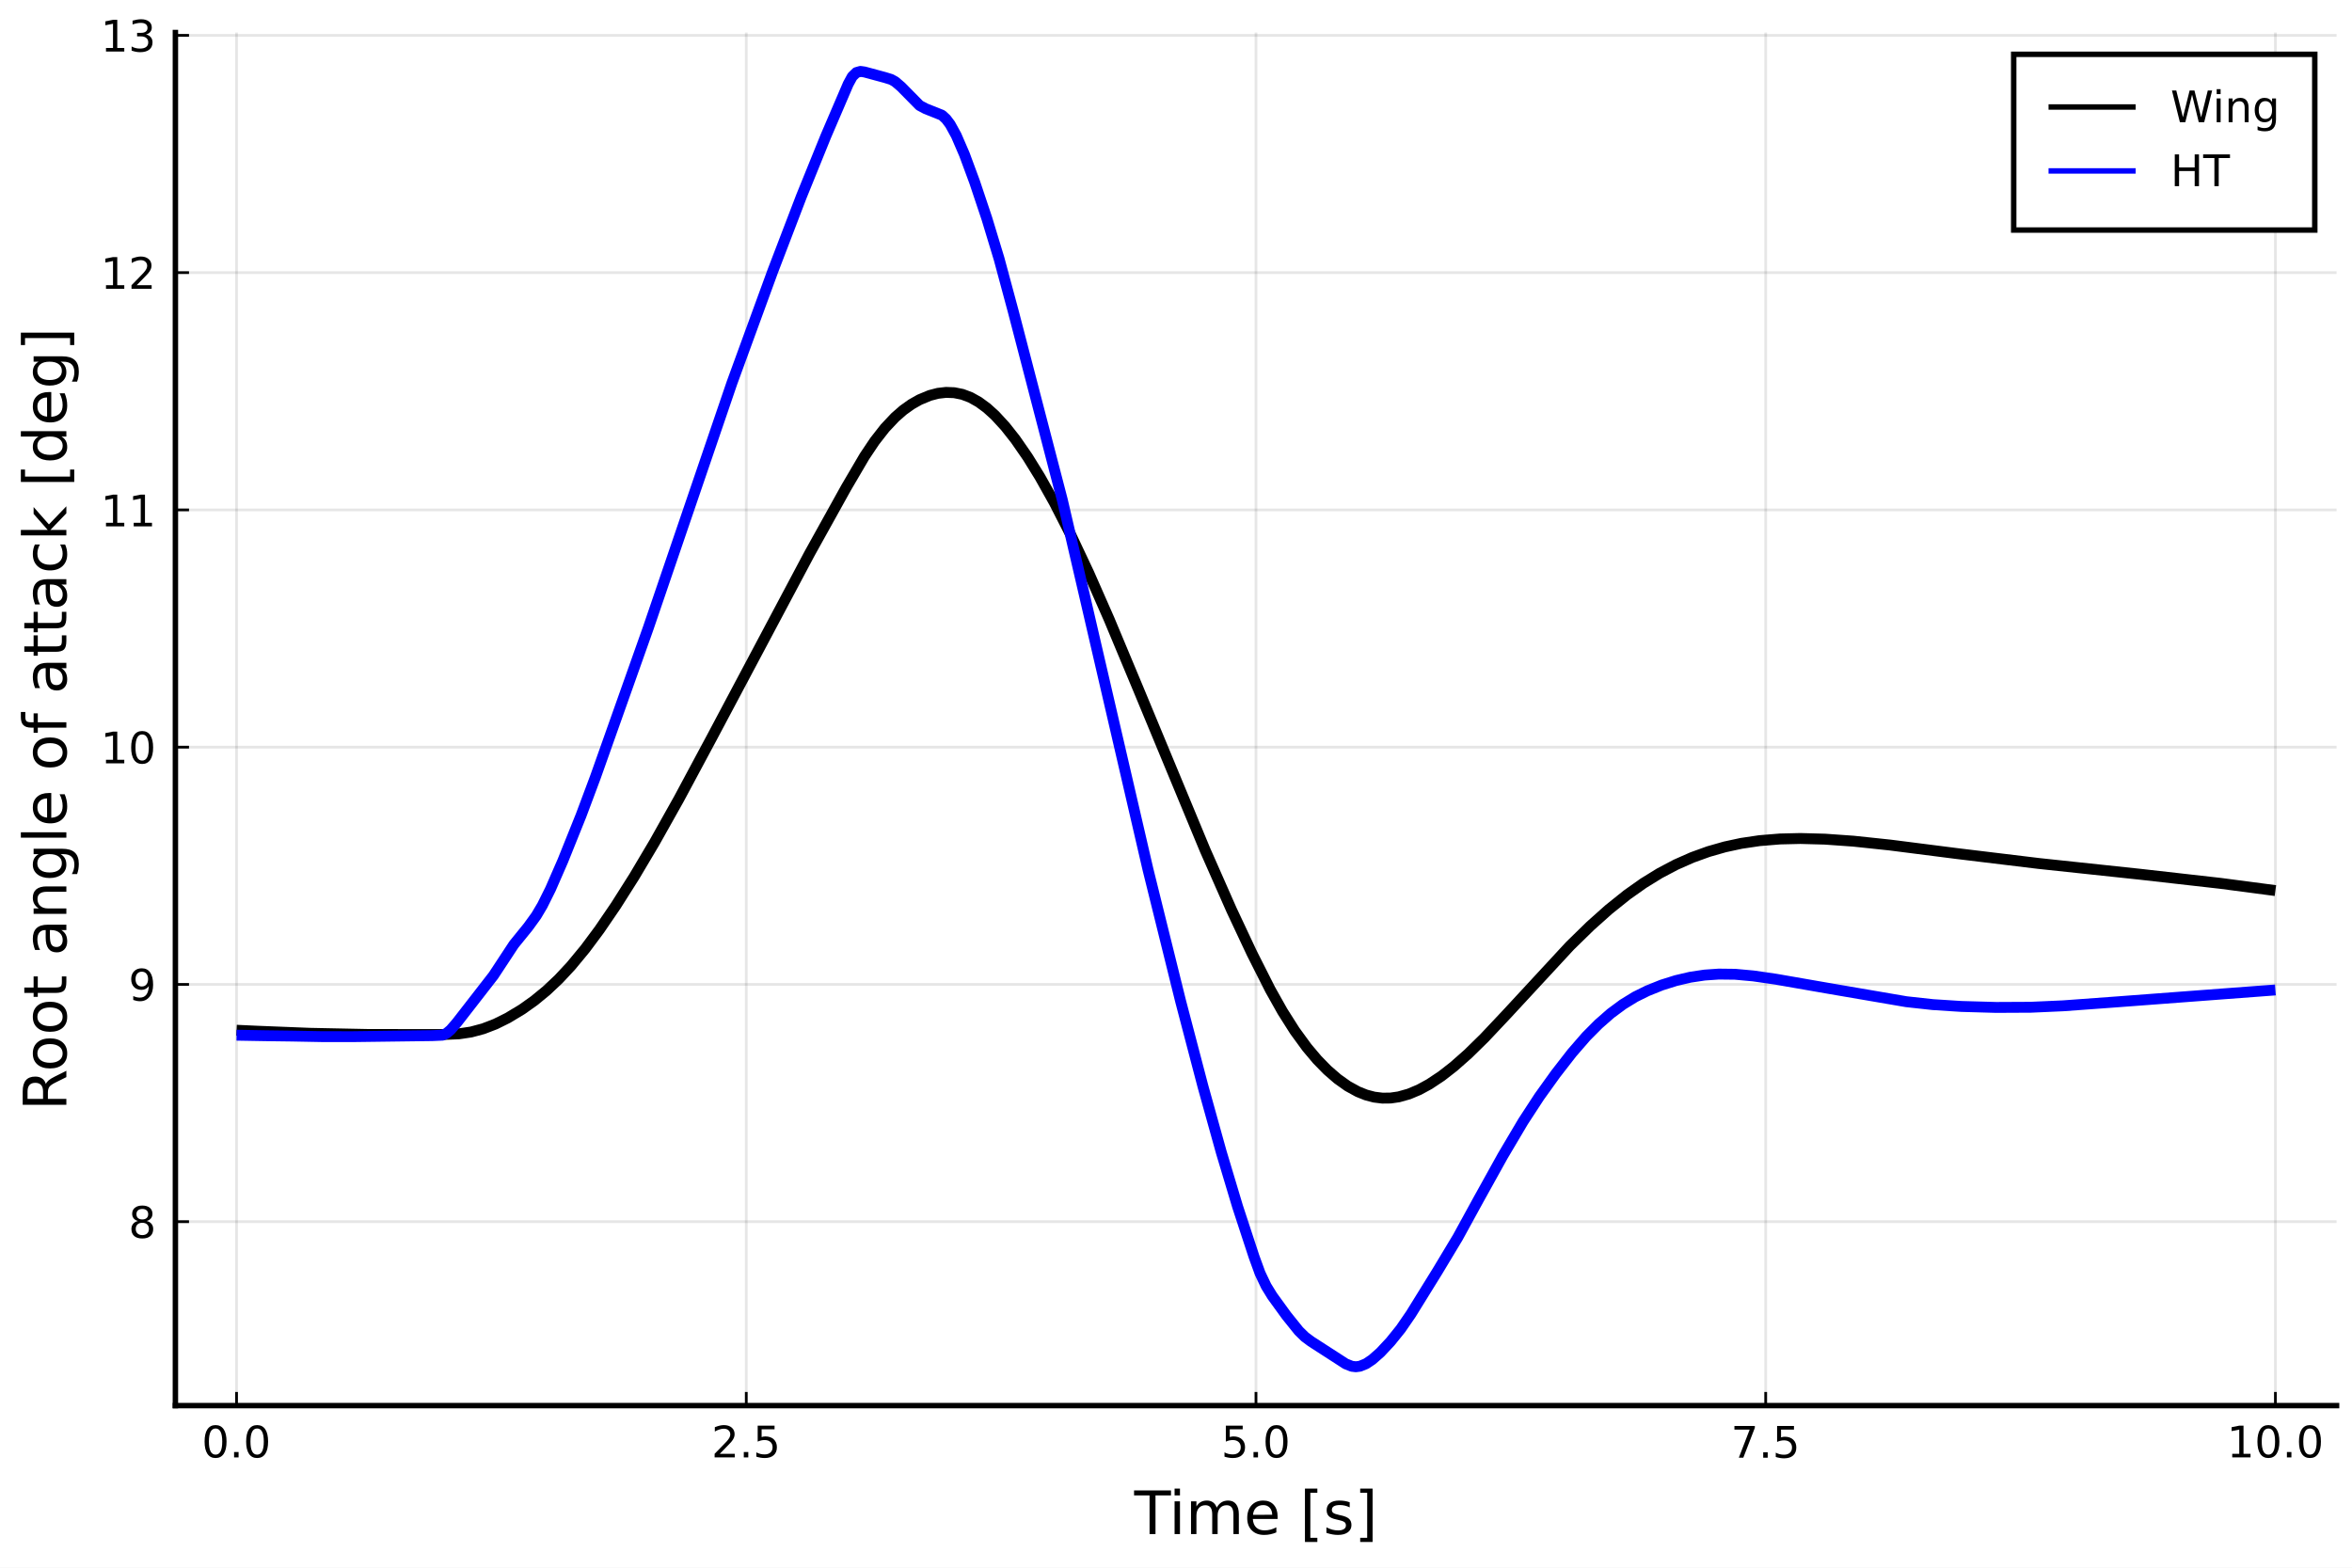
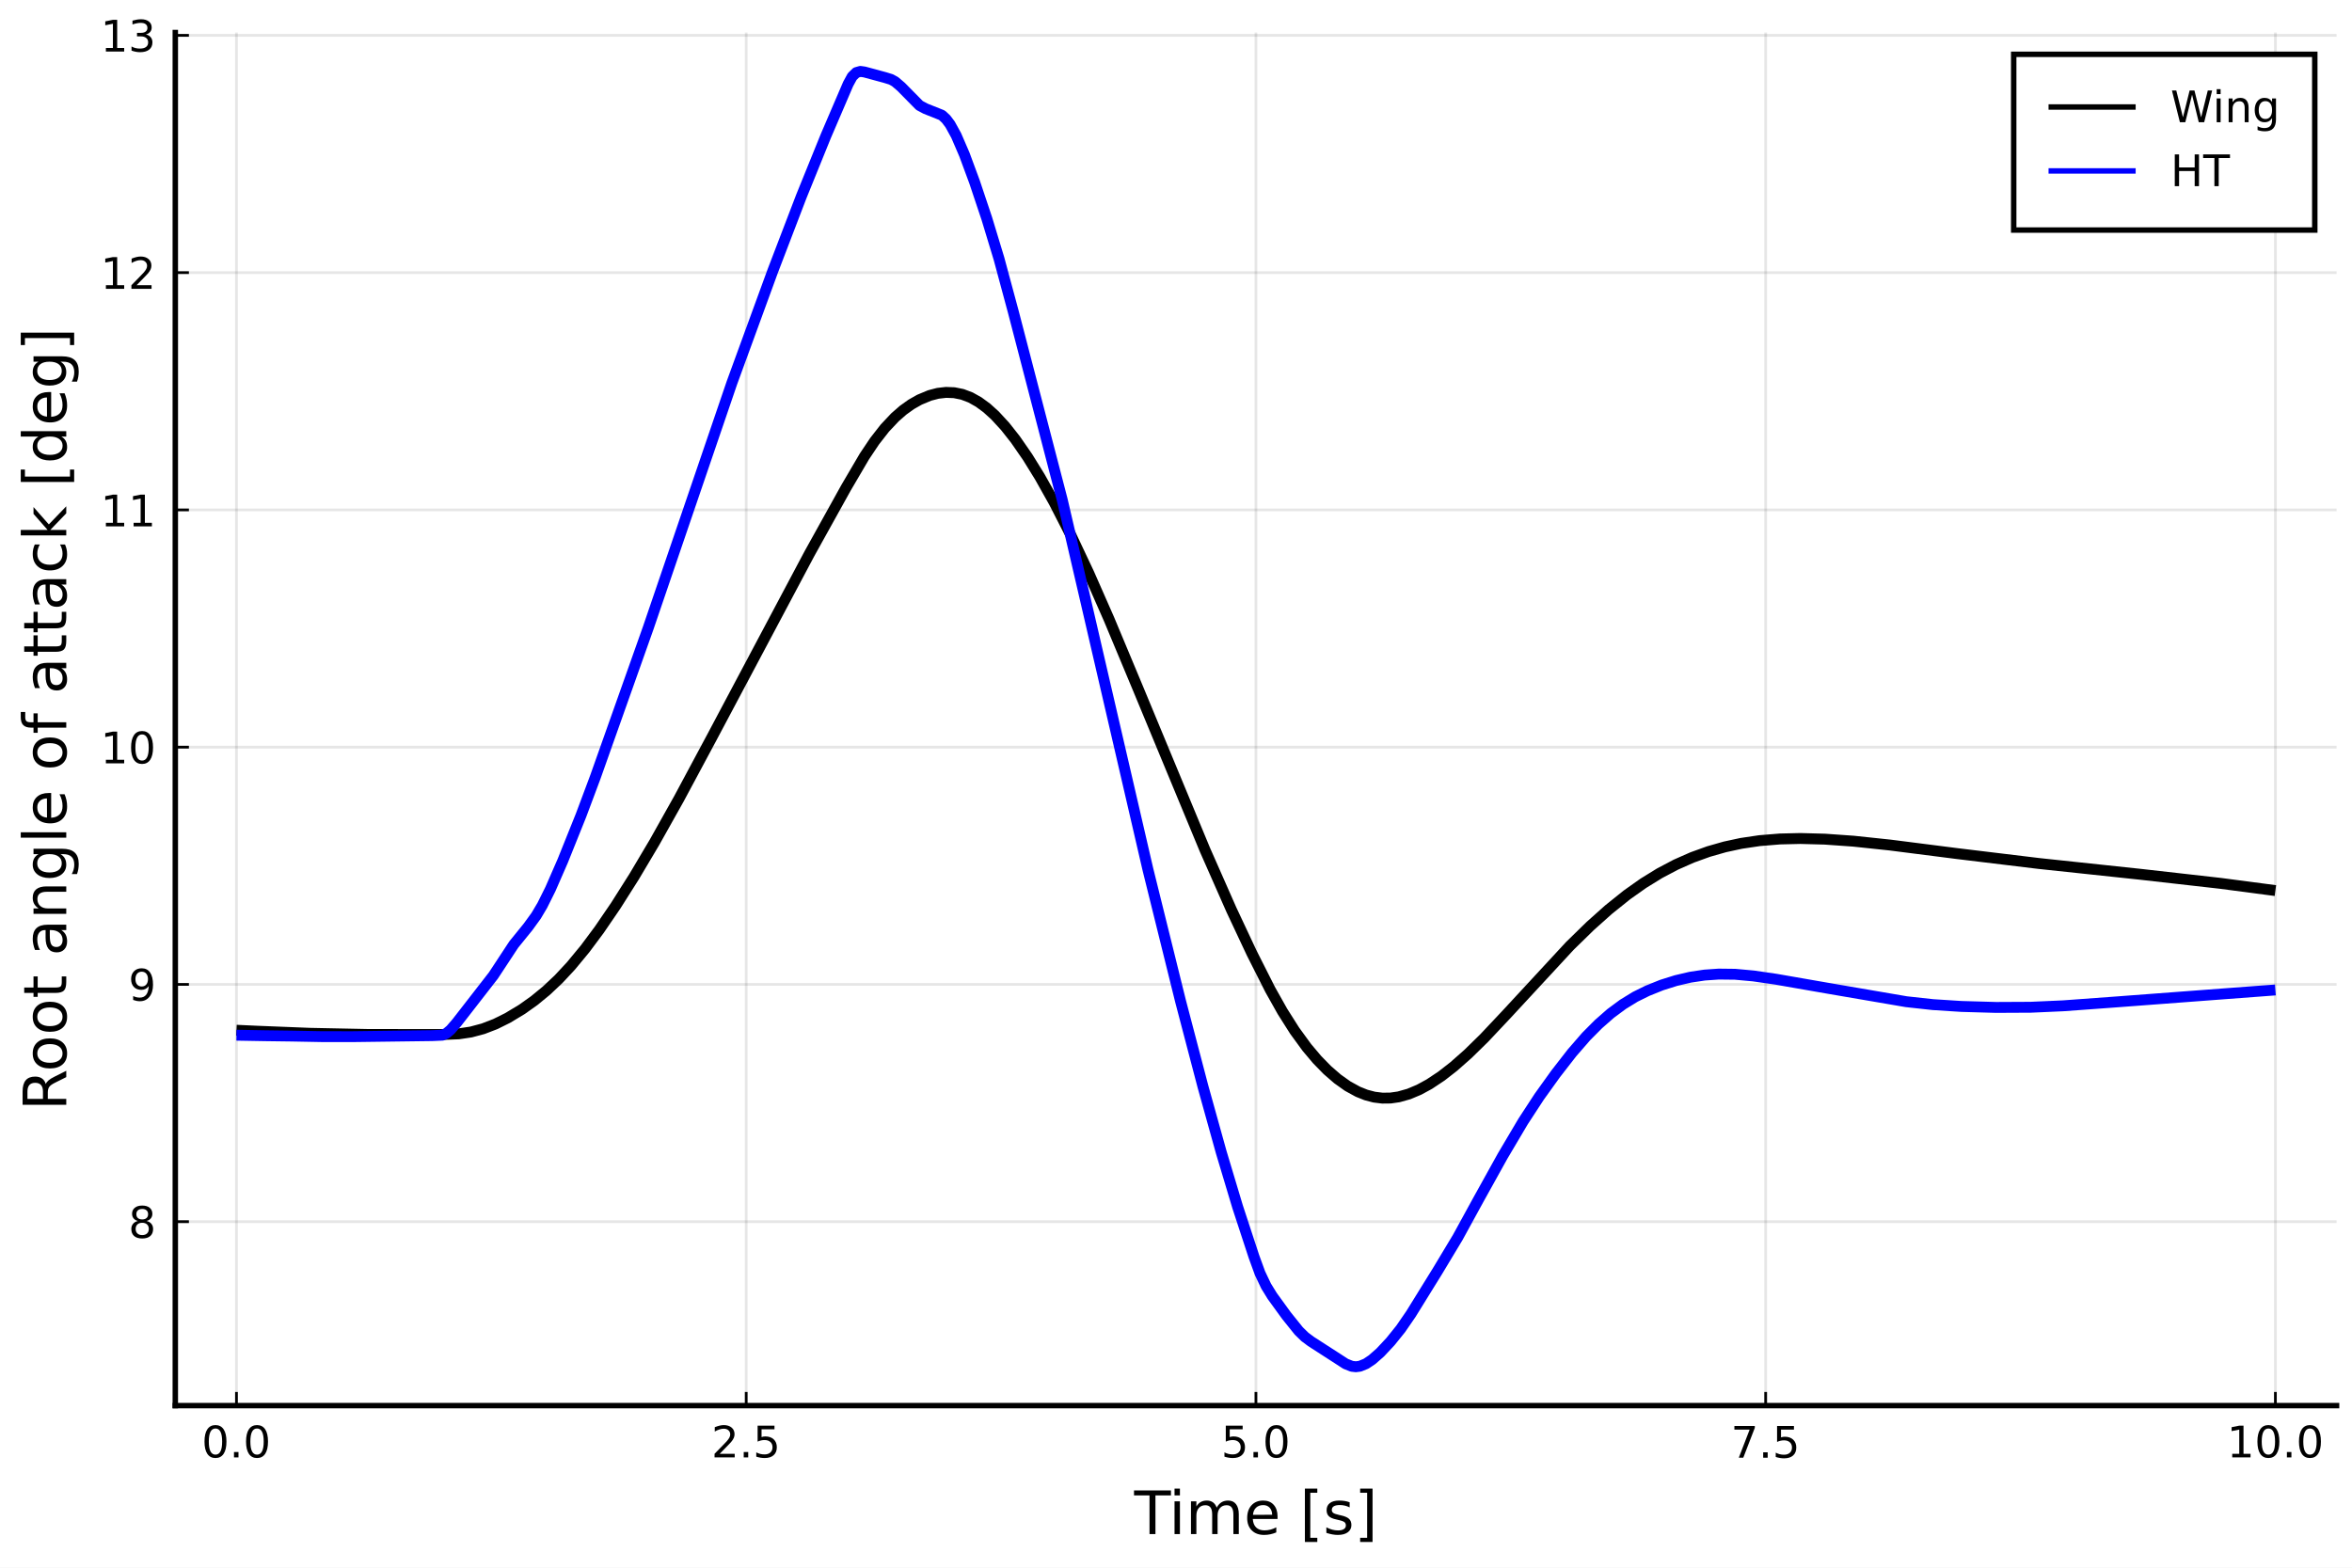
<svg xmlns="http://www.w3.org/2000/svg" xmlns:xlink="http://www.w3.org/1999/xlink" width="432pt" height="288pt" viewBox="0 0 432 288" version="1.1">
  <defs>
    <style type="text/css">*{stroke-linejoin: round; stroke-linecap: butt}</style>
  </defs>
  <g id="figure_1">
    <g id="patch_1">
      <path d="M 0 288  L 432 288  L 432 0  L 0 0  z " style="fill: #ffffff" />
    </g>
    <g id="axes_1">
      <g id="patch_2">
-         <path d="M 32.216 258.225  L 429.165 258.225  L 429.165 5.978  L 32.216 5.978  z " style="fill: #ffffff" />
+         <path d="M 32.198 258.225  L 429.165 258.225  L 429.165 5.978  L 32.198 5.978  z " style="fill: #ffffff" />
      </g>
      <g id="matplotlib.axis_1">
        <g id="xtick_1">
          <g id="line2d_1">
-             <path d="M 43.45 258.225  L 43.45 5.978  " clip-path="url(#p9384b25b63)" style="fill: none; stroke: #000000; stroke-opacity: 0.1; stroke-width: 0.5; stroke-linecap: square" />
+             <path d="M 43.433 258.225  L 43.433 5.978  " clip-path="url(#p38b3f4aec1)" style="fill: none; stroke: #000000; stroke-opacity: 0.1; stroke-width: 0.5; stroke-linecap: square" />
          </g>
          <g id="line2d_2">
            <defs>
-               <path id="m5f76b48ceb" d="M 0 0  L 0 -2.5  " style="stroke: #000000; stroke-width: 0.5" />
-             </defs>
-             <g>
-               <use xlink:href="#m5f76b48ceb" x="43.45" y="258.225" style="stroke: #000000; stroke-width: 0.5" />
+               <path id="md95e546014" d="M 0 0  L 0 -2.5  " style="stroke: #000000; stroke-width: 0.5" />
+             </defs>
+             <g>
+               <use xlink:href="#md95e546014" x="43.433" y="258.225" style="stroke: #000000; stroke-width: 0.5" />
            </g>
          </g>
          <g id="text_1">
-             <g transform="translate(37.05027 267.8041) scale(0.08 -0.08)">
+             <g transform="translate(37.03325 267.8041) scale(0.08 -0.08)">
              <defs>
                <path id="DejaVuSans-30" d="M 2034 4250  Q 1547 4250 1301 3770  Q 1056 3291 1056 2328  Q 1056 1369 1301 889  Q 1547 409 2034 409  Q 2525 409 2770 889  Q 3016 1369 3016 2328  Q 3016 3291 2770 3770  Q 2525 4250 2034 4250  z M 2034 4750  Q 2819 4750 3233 4129  Q 3647 3509 3647 2328  Q 3647 1150 3233 529  Q 2819 -91 2034 -91  Q 1250 -91 836 529  Q 422 1150 422 2328  Q 422 3509 836 4129  Q 1250 4750 2034 4750  z " transform="scale(0.015625)" />
                <path id="DejaVuSans-2e" d="M 684 794  L 1344 794  L 1344 0  L 684 0  L 684 794  z " transform="scale(0.015625)" />
              </defs>
              <use xlink:href="#DejaVuSans-30" transform="translate(0 0.78125)" />
              <use xlink:href="#DejaVuSans-2e" transform="translate(63.62305 0.78125)" />
              <use xlink:href="#DejaVuSans-30" transform="translate(95.41016 0.78125)" />
            </g>
          </g>
        </g>
        <g id="xtick_2">
          <g id="line2d_3">
-             <path d="M 137.07 258.225  L 137.07 5.978  " clip-path="url(#p9384b25b63)" style="fill: none; stroke: #000000; stroke-opacity: 0.1; stroke-width: 0.5; stroke-linecap: square" />
+             <path d="M 137.058 258.225  L 137.058 5.978  " clip-path="url(#p38b3f4aec1)" style="fill: none; stroke: #000000; stroke-opacity: 0.1; stroke-width: 0.5; stroke-linecap: square" />
          </g>
          <g id="line2d_4">
            <g>
-               <use xlink:href="#m5f76b48ceb" x="137.07" y="258.225" style="stroke: #000000; stroke-width: 0.5" />
+               <use xlink:href="#md95e546014" x="137.058" y="258.225" style="stroke: #000000; stroke-width: 0.5" />
            </g>
          </g>
          <g id="text_2">
-             <g transform="translate(130.6704 267.8041) scale(0.08 -0.08)">
+             <g transform="translate(130.6576 267.8041) scale(0.08 -0.08)">
              <defs>
                <path id="DejaVuSans-32" d="M 1228 531  L 3431 531  L 3431 0  L 469 0  L 469 531  Q 828 903 1448 1529  Q 2069 2156 2228 2338  Q 2531 2678 2651 2914  Q 2772 3150 2772 3378  Q 2772 3750 2511 3984  Q 2250 4219 1831 4219  Q 1534 4219 1204 4116  Q 875 4013 500 3803  L 500 4441  Q 881 4594 1212 4672  Q 1544 4750 1819 4750  Q 2544 4750 2975 4387  Q 3406 4025 3406 3419  Q 3406 3131 3298 2873  Q 3191 2616 2906 2266  Q 2828 2175 2409 1742  Q 1991 1309 1228 531  z " transform="scale(0.015625)" />
                <path id="DejaVuSans-35" d="M 691 4666  L 3169 4666  L 3169 4134  L 1269 4134  L 1269 2991  Q 1406 3038 1543 3061  Q 1681 3084 1819 3084  Q 2600 3084 3056 2656  Q 3513 2228 3513 1497  Q 3513 744 3044 326  Q 2575 -91 1722 -91  Q 1428 -91 1123 -41  Q 819 9 494 109  L 494 744  Q 775 591 1075 516  Q 1375 441 1709 441  Q 2250 441 2565 725  Q 2881 1009 2881 1497  Q 2881 1984 2565 2268  Q 2250 2553 1709 2553  Q 1456 2553 1204 2497  Q 953 2441 691 2322  L 691 4666  z " transform="scale(0.015625)" />
              </defs>
              <use xlink:href="#DejaVuSans-32" transform="translate(0 0.78125)" />
              <use xlink:href="#DejaVuSans-2e" transform="translate(63.62305 0.78125)" />
              <use xlink:href="#DejaVuSans-35" transform="translate(95.41016 0.78125)" />
            </g>
          </g>
        </g>
        <g id="xtick_3">
          <g id="line2d_5">
-             <path d="M 230.691 258.225  L 230.691 5.978  " clip-path="url(#p9384b25b63)" style="fill: none; stroke: #000000; stroke-opacity: 0.1; stroke-width: 0.5; stroke-linecap: square" />
+             <path d="M 230.682 258.225  L 230.682 5.978  " clip-path="url(#p38b3f4aec1)" style="fill: none; stroke: #000000; stroke-opacity: 0.1; stroke-width: 0.5; stroke-linecap: square" />
          </g>
          <g id="line2d_6">
            <g>
-               <use xlink:href="#m5f76b48ceb" x="230.691" y="258.225" style="stroke: #000000; stroke-width: 0.5" />
+               <use xlink:href="#md95e546014" x="230.682" y="258.225" style="stroke: #000000; stroke-width: 0.5" />
            </g>
          </g>
          <g id="text_3">
-             <g transform="translate(224.2906 267.8041) scale(0.08 -0.08)">
+             <g transform="translate(224.2818 267.8041) scale(0.08 -0.08)">
              <use xlink:href="#DejaVuSans-35" transform="translate(0 0.78125)" />
              <use xlink:href="#DejaVuSans-2e" transform="translate(63.62305 0.78125)" />
              <use xlink:href="#DejaVuSans-30" transform="translate(95.41016 0.78125)" />
            </g>
          </g>
        </g>
        <g id="xtick_4">
          <g id="line2d_7">
-             <path d="M 324.311 258.225  L 324.311 5.978  " clip-path="url(#p9384b25b63)" style="fill: none; stroke: #000000; stroke-opacity: 0.1; stroke-width: 0.5; stroke-linecap: square" />
+             <path d="M 324.306 258.225  L 324.306 5.978  " clip-path="url(#p38b3f4aec1)" style="fill: none; stroke: #000000; stroke-opacity: 0.1; stroke-width: 0.5; stroke-linecap: square" />
          </g>
          <g id="line2d_8">
            <g>
-               <use xlink:href="#m5f76b48ceb" x="324.311" y="258.225" style="stroke: #000000; stroke-width: 0.5" />
+               <use xlink:href="#md95e546014" x="324.306" y="258.225" style="stroke: #000000; stroke-width: 0.5" />
            </g>
          </g>
          <g id="text_4">
-             <g transform="translate(317.9108 267.8041) scale(0.08 -0.08)">
+             <g transform="translate(317.9061 267.8041) scale(0.08 -0.08)">
              <defs>
                <path id="DejaVuSans-37" d="M 525 4666  L 3525 4666  L 3525 4397  L 1831 0  L 1172 0  L 2766 4134  L 525 4134  L 525 4666  z " transform="scale(0.015625)" />
              </defs>
              <use xlink:href="#DejaVuSans-37" transform="translate(0 0.09375)" />
              <use xlink:href="#DejaVuSans-2e" transform="translate(63.62305 0.09375)" />
              <use xlink:href="#DejaVuSans-35" transform="translate(95.41016 0.09375)" />
            </g>
          </g>
        </g>
        <g id="xtick_5">
          <g id="line2d_9">
-             <path d="M 417.931 258.225  L 417.931 5.978  " clip-path="url(#p9384b25b63)" style="fill: none; stroke: #000000; stroke-opacity: 0.1; stroke-width: 0.5; stroke-linecap: square" />
+             <path d="M 417.93 258.225  L 417.93 5.978  " clip-path="url(#p38b3f4aec1)" style="fill: none; stroke: #000000; stroke-opacity: 0.1; stroke-width: 0.5; stroke-linecap: square" />
          </g>
          <g id="line2d_10">
            <g>
-               <use xlink:href="#m5f76b48ceb" x="417.931" y="258.225" style="stroke: #000000; stroke-width: 0.5" />
+               <use xlink:href="#md95e546014" x="417.93" y="258.225" style="stroke: #000000; stroke-width: 0.5" />
            </g>
          </g>
          <g id="text_5">
-             <g transform="translate(409.0109 267.8041) scale(0.08 -0.08)">
+             <g transform="translate(409.0104 267.8041) scale(0.08 -0.08)">
              <defs>
                <path id="DejaVuSans-31" d="M 794 531  L 1825 531  L 1825 4091  L 703 3866  L 703 4441  L 1819 4666  L 2450 4666  L 2450 531  L 3481 531  L 3481 0  L 794 0  L 794 531  z " transform="scale(0.015625)" />
              </defs>
              <use xlink:href="#DejaVuSans-31" transform="translate(0 0.78125)" />
              <use xlink:href="#DejaVuSans-30" transform="translate(63.62305 0.78125)" />
              <use xlink:href="#DejaVuSans-2e" transform="translate(127.2461 0.78125)" />
              <use xlink:href="#DejaVuSans-30" transform="translate(159.0332 0.78125)" />
            </g>
          </g>
        </g>
        <g id="text_6">
-           <g transform="translate(208.3288 281.8261) scale(0.11 -0.11)">
+           <g transform="translate(208.3201 281.8261) scale(0.11 -0.11)">
            <defs>
              <path id="DejaVuSans-54" d="M -19 4666  L 3928 4666  L 3928 4134  L 2272 4134  L 2272 0  L 1638 0  L 1638 4134  L -19 4134  L -19 4666  z " transform="scale(0.015625)" />
              <path id="DejaVuSans-69" d="M 603 3500  L 1178 3500  L 1178 0  L 603 0  L 603 3500  z M 603 4863  L 1178 4863  L 1178 4134  L 603 4134  L 603 4863  z " transform="scale(0.015625)" />
              <path id="DejaVuSans-6d" d="M 3328 2828  Q 3544 3216 3844 3400  Q 4144 3584 4550 3584  Q 5097 3584 5394 3201  Q 5691 2819 5691 2113  L 5691 0  L 5113 0  L 5113 2094  Q 5113 2597 4934 2840  Q 4756 3084 4391 3084  Q 3944 3084 3684 2787  Q 3425 2491 3425 1978  L 3425 0  L 2847 0  L 2847 2094  Q 2847 2600 2669 2842  Q 2491 3084 2119 3084  Q 1678 3084 1418 2786  Q 1159 2488 1159 1978  L 1159 0  L 581 0  L 581 3500  L 1159 3500  L 1159 2956  Q 1356 3278 1631 3431  Q 1906 3584 2284 3584  Q 2666 3584 2933 3390  Q 3200 3197 3328 2828  z " transform="scale(0.015625)" />
              <path id="DejaVuSans-65" d="M 3597 1894  L 3597 1613  L 953 1613  Q 991 1019 1311 708  Q 1631 397 2203 397  Q 2534 397 2845 478  Q 3156 559 3463 722  L 3463 178  Q 3153 47 2828 -22  Q 2503 -91 2169 -91  Q 1331 -91 842 396  Q 353 884 353 1716  Q 353 2575 817 3079  Q 1281 3584 2069 3584  Q 2775 3584 3186 3129  Q 3597 2675 3597 1894  z M 3022 2063  Q 3016 2534 2758 2815  Q 2500 3097 2075 3097  Q 1594 3097 1305 2825  Q 1016 2553 972 2059  L 3022 2063  z " transform="scale(0.015625)" />
              <path id="DejaVuSans-20" transform="scale(0.015625)" />
              <path id="DejaVuSans-5b" d="M 550 4863  L 1875 4863  L 1875 4416  L 1125 4416  L 1125 -397  L 1875 -397  L 1875 -844  L 550 -844  L 550 4863  z " transform="scale(0.015625)" />
              <path id="DejaVuSans-73" d="M 2834 3397  L 2834 2853  Q 2591 2978 2328 3040  Q 2066 3103 1784 3103  Q 1356 3103 1142 2972  Q 928 2841 928 2578  Q 928 2378 1081 2264  Q 1234 2150 1697 2047  L 1894 2003  Q 2506 1872 2764 1633  Q 3022 1394 3022 966  Q 3022 478 2636 193  Q 2250 -91 1575 -91  Q 1294 -91 989 -36  Q 684 19 347 128  L 347 722  Q 666 556 975 473  Q 1284 391 1588 391  Q 1994 391 2212 530  Q 2431 669 2431 922  Q 2431 1156 2273 1281  Q 2116 1406 1581 1522  L 1381 1569  Q 847 1681 609 1914  Q 372 2147 372 2553  Q 372 3047 722 3315  Q 1072 3584 1716 3584  Q 2034 3584 2315 3537  Q 2597 3491 2834 3397  z " transform="scale(0.015625)" />
              <path id="DejaVuSans-5d" d="M 1947 4863  L 1947 -844  L 622 -844  L 622 -397  L 1369 -397  L 1369 4416  L 622 4416  L 622 4863  L 1947 4863  z " transform="scale(0.015625)" />
            </defs>
            <use xlink:href="#DejaVuSans-54" />
            <use xlink:href="#DejaVuSans-69" x="57.959" />
            <use xlink:href="#DejaVuSans-6d" x="85.742" />
            <use xlink:href="#DejaVuSans-65" x="183.154" />
            <use xlink:href="#DejaVuSans-20" x="244.678" />
            <use xlink:href="#DejaVuSans-5b" x="276.465" />
            <use xlink:href="#DejaVuSans-73" x="315.479" />
            <use xlink:href="#DejaVuSans-5d" x="367.578" />
          </g>
        </g>
      </g>
      <g id="matplotlib.axis_2">
        <g id="ytick_1">
          <g id="line2d_11">
-             <path d="M 32.216 224.433  L 429.165 224.433  " clip-path="url(#p9384b25b63)" style="fill: none; stroke: #000000; stroke-opacity: 0.1; stroke-width: 0.5; stroke-linecap: square" />
+             <path d="M 32.198 224.433  L 429.165 224.433  " clip-path="url(#p38b3f4aec1)" style="fill: none; stroke: #000000; stroke-opacity: 0.1; stroke-width: 0.5; stroke-linecap: square" />
          </g>
          <g id="line2d_12">
            <defs>
-               <path id="m1ecac77df6" d="M 0 0  L 2.5 0  " style="stroke: #000000; stroke-width: 0.5" />
-             </defs>
-             <g>
-               <use xlink:href="#m1ecac77df6" x="32.216" y="224.433" style="stroke: #000000; stroke-width: 0.5" />
+               <path id="m19b24e5a24" d="M 0 0  L 2.5 0  " style="stroke: #000000; stroke-width: 0.5" />
+             </defs>
+             <g>
+               <use xlink:href="#m19b24e5a24" x="32.198" y="224.433" style="stroke: #000000; stroke-width: 0.5" />
            </g>
          </g>
          <g id="text_7">
-             <g transform="translate(23.59585 227.4728) scale(0.08 -0.08)">
+             <g transform="translate(23.57834 227.4728) scale(0.08 -0.08)">
              <defs>
                <path id="DejaVuSans-38" d="M 2034 2216  Q 1584 2216 1326 1975  Q 1069 1734 1069 1313  Q 1069 891 1326 650  Q 1584 409 2034 409  Q 2484 409 2743 651  Q 3003 894 3003 1313  Q 3003 1734 2745 1975  Q 2488 2216 2034 2216  z M 1403 2484  Q 997 2584 770 2862  Q 544 3141 544 3541  Q 544 4100 942 4425  Q 1341 4750 2034 4750  Q 2731 4750 3128 4425  Q 3525 4100 3525 3541  Q 3525 3141 3298 2862  Q 3072 2584 2669 2484  Q 3125 2378 3379 2068  Q 3634 1759 3634 1313  Q 3634 634 3220 271  Q 2806 -91 2034 -91  Q 1263 -91 848 271  Q 434 634 434 1313  Q 434 1759 690 2068  Q 947 2378 1403 2484  z M 1172 3481  Q 1172 3119 1398 2916  Q 1625 2713 2034 2713  Q 2441 2713 2670 2916  Q 2900 3119 2900 3481  Q 2900 3844 2670 4047  Q 2441 4250 2034 4250  Q 1625 4250 1398 4047  Q 1172 3844 1172 3481  z " transform="scale(0.015625)" />
              </defs>
              <use xlink:href="#DejaVuSans-38" transform="translate(0 0.78125)" />
            </g>
          </g>
        </g>
        <g id="ytick_2">
          <g id="line2d_13">
-             <path d="M 32.216 180.846  L 429.165 180.846  " clip-path="url(#p9384b25b63)" style="fill: none; stroke: #000000; stroke-opacity: 0.1; stroke-width: 0.5; stroke-linecap: square" />
+             <path d="M 32.198 180.846  L 429.165 180.846  " clip-path="url(#p38b3f4aec1)" style="fill: none; stroke: #000000; stroke-opacity: 0.1; stroke-width: 0.5; stroke-linecap: square" />
          </g>
          <g id="line2d_14">
            <g>
-               <use xlink:href="#m1ecac77df6" x="32.216" y="180.846" style="stroke: #000000; stroke-width: 0.5" />
+               <use xlink:href="#m19b24e5a24" x="32.198" y="180.846" style="stroke: #000000; stroke-width: 0.5" />
            </g>
          </g>
          <g id="text_8">
-             <g transform="translate(23.59585 183.8856) scale(0.08 -0.08)">
+             <g transform="translate(23.57834 183.8856) scale(0.08 -0.08)">
              <defs>
                <path id="DejaVuSans-39" d="M 703 97  L 703 672  Q 941 559 1184 500  Q 1428 441 1663 441  Q 2288 441 2617 861  Q 2947 1281 2994 2138  Q 2813 1869 2534 1725  Q 2256 1581 1919 1581  Q 1219 1581 811 2004  Q 403 2428 403 3163  Q 403 3881 828 4315  Q 1253 4750 1959 4750  Q 2769 4750 3195 4129  Q 3622 3509 3622 2328  Q 3622 1225 3098 567  Q 2575 -91 1691 -91  Q 1453 -91 1209 -44  Q 966 3 703 97  z M 1959 2075  Q 2384 2075 2632 2365  Q 2881 2656 2881 3163  Q 2881 3666 2632 3958  Q 2384 4250 1959 4250  Q 1534 4250 1286 3958  Q 1038 3666 1038 3163  Q 1038 2656 1286 2365  Q 1534 2075 1959 2075  z " transform="scale(0.015625)" />
              </defs>
              <use xlink:href="#DejaVuSans-39" transform="translate(0 0.78125)" />
            </g>
          </g>
        </g>
        <g id="ytick_3">
          <g id="line2d_15">
-             <path d="M 32.216 137.259  L 429.165 137.259  " clip-path="url(#p9384b25b63)" style="fill: none; stroke: #000000; stroke-opacity: 0.1; stroke-width: 0.5; stroke-linecap: square" />
+             <path d="M 32.198 137.259  L 429.165 137.259  " clip-path="url(#p38b3f4aec1)" style="fill: none; stroke: #000000; stroke-opacity: 0.1; stroke-width: 0.5; stroke-linecap: square" />
          </g>
          <g id="line2d_16">
            <g>
-               <use xlink:href="#m1ecac77df6" x="32.216" y="137.259" style="stroke: #000000; stroke-width: 0.5" />
+               <use xlink:href="#m19b24e5a24" x="32.198" y="137.259" style="stroke: #000000; stroke-width: 0.5" />
            </g>
          </g>
          <g id="text_9">
-             <g transform="translate(18.47585 140.2984) scale(0.08 -0.08)">
+             <g transform="translate(18.45834 140.2984) scale(0.08 -0.08)">
              <use xlink:href="#DejaVuSans-31" transform="translate(0 0.78125)" />
              <use xlink:href="#DejaVuSans-30" transform="translate(63.62305 0.78125)" />
            </g>
          </g>
        </g>
        <g id="ytick_4">
          <g id="line2d_17">
-             <path d="M 32.216 93.672  L 429.165 93.672  " clip-path="url(#p9384b25b63)" style="fill: none; stroke: #000000; stroke-opacity: 0.1; stroke-width: 0.5; stroke-linecap: square" />
+             <path d="M 32.198 93.672  L 429.165 93.672  " clip-path="url(#p38b3f4aec1)" style="fill: none; stroke: #000000; stroke-opacity: 0.1; stroke-width: 0.5; stroke-linecap: square" />
          </g>
          <g id="line2d_18">
            <g>
-               <use xlink:href="#m1ecac77df6" x="32.216" y="93.672" style="stroke: #000000; stroke-width: 0.5" />
+               <use xlink:href="#m19b24e5a24" x="32.198" y="93.672" style="stroke: #000000; stroke-width: 0.5" />
            </g>
          </g>
          <g id="text_10">
-             <g transform="translate(18.47585 96.71118) scale(0.08 -0.08)">
+             <g transform="translate(18.45834 96.71118) scale(0.08 -0.08)">
              <use xlink:href="#DejaVuSans-31" transform="translate(0 0.09375)" />
              <use xlink:href="#DejaVuSans-31" transform="translate(63.62305 0.09375)" />
            </g>
          </g>
        </g>
        <g id="ytick_5">
          <g id="line2d_19">
-             <path d="M 32.216 50.085  L 429.165 50.085  " clip-path="url(#p9384b25b63)" style="fill: none; stroke: #000000; stroke-opacity: 0.1; stroke-width: 0.5; stroke-linecap: square" />
+             <path d="M 32.198 50.085  L 429.165 50.085  " clip-path="url(#p38b3f4aec1)" style="fill: none; stroke: #000000; stroke-opacity: 0.1; stroke-width: 0.5; stroke-linecap: square" />
          </g>
          <g id="line2d_20">
            <g>
-               <use xlink:href="#m1ecac77df6" x="32.216" y="50.085" style="stroke: #000000; stroke-width: 0.5" />
+               <use xlink:href="#m19b24e5a24" x="32.198" y="50.085" style="stroke: #000000; stroke-width: 0.5" />
            </g>
          </g>
          <g id="text_11">
-             <g transform="translate(18.47585 53.12396) scale(0.08 -0.08)">
+             <g transform="translate(18.45834 53.12396) scale(0.08 -0.08)">
              <use xlink:href="#DejaVuSans-31" transform="translate(0 0.78125)" />
              <use xlink:href="#DejaVuSans-32" transform="translate(63.62305 0.78125)" />
            </g>
          </g>
        </g>
        <g id="ytick_6">
          <g id="line2d_21">
-             <path d="M 32.216 6.497  L 429.165 6.497  " clip-path="url(#p9384b25b63)" style="fill: none; stroke: #000000; stroke-opacity: 0.1; stroke-width: 0.5; stroke-linecap: square" />
+             <path d="M 32.198 6.497  L 429.165 6.497  " clip-path="url(#p38b3f4aec1)" style="fill: none; stroke: #000000; stroke-opacity: 0.1; stroke-width: 0.5; stroke-linecap: square" />
          </g>
          <g id="line2d_22">
            <g>
-               <use xlink:href="#m1ecac77df6" x="32.216" y="6.497" style="stroke: #000000; stroke-width: 0.5" />
+               <use xlink:href="#m19b24e5a24" x="32.198" y="6.497" style="stroke: #000000; stroke-width: 0.5" />
            </g>
          </g>
          <g id="text_12">
-             <g transform="translate(18.47585 9.53674) scale(0.08 -0.08)">
+             <g transform="translate(18.45834 9.53674) scale(0.08 -0.08)">
              <defs>
                <path id="DejaVuSans-33" d="M 2597 2516  Q 3050 2419 3304 2112  Q 3559 1806 3559 1356  Q 3559 666 3084 287  Q 2609 -91 1734 -91  Q 1441 -91 1130 -33  Q 819 25 488 141  L 488 750  Q 750 597 1062 519  Q 1375 441 1716 441  Q 2309 441 2620 675  Q 2931 909 2931 1356  Q 2931 1769 2642 2001  Q 2353 2234 1838 2234  L 1294 2234  L 1294 2753  L 1863 2753  Q 2328 2753 2575 2939  Q 2822 3125 2822 3475  Q 2822 3834 2567 4026  Q 2313 4219 1838 4219  Q 1578 4219 1281 4162  Q 984 4106 628 3988  L 628 4550  Q 988 4650 1302 4700  Q 1616 4750 1894 4750  Q 2613 4750 3031 4423  Q 3450 4097 3450 3541  Q 3450 3153 3228 2886  Q 3006 2619 2597 2516  z " transform="scale(0.015625)" />
              </defs>
              <use xlink:href="#DejaVuSans-31" transform="translate(0 0.78125)" />
              <use xlink:href="#DejaVuSans-33" transform="translate(63.62305 0.78125)" />
            </g>
          </g>
        </g>
        <g id="text_13">
-           <g transform="translate(12.1882 204.0376) rotate(-90) scale(0.11 -0.11)">
+           <g transform="translate(12.17068 204.0376) rotate(-90) scale(0.11 -0.11)">
            <defs>
              <path id="DejaVuSans-52" d="M 2841 2188  Q 3044 2119 3236 1894  Q 3428 1669 3622 1275  L 4263 0  L 3584 0  L 2988 1197  Q 2756 1666 2539 1819  Q 2322 1972 1947 1972  L 1259 1972  L 1259 0  L 628 0  L 628 4666  L 2053 4666  Q 2853 4666 3247 4331  Q 3641 3997 3641 3322  Q 3641 2881 3436 2590  Q 3231 2300 2841 2188  z M 1259 4147  L 1259 2491  L 2053 2491  Q 2509 2491 2742 2702  Q 2975 2913 2975 3322  Q 2975 3731 2742 3939  Q 2509 4147 2053 4147  L 1259 4147  z " transform="scale(0.015625)" />
              <path id="DejaVuSans-6f" d="M 1959 3097  Q 1497 3097 1228 2736  Q 959 2375 959 1747  Q 959 1119 1226 758  Q 1494 397 1959 397  Q 2419 397 2687 759  Q 2956 1122 2956 1747  Q 2956 2369 2687 2733  Q 2419 3097 1959 3097  z M 1959 3584  Q 2709 3584 3137 3096  Q 3566 2609 3566 1747  Q 3566 888 3137 398  Q 2709 -91 1959 -91  Q 1206 -91 779 398  Q 353 888 353 1747  Q 353 2609 779 3096  Q 1206 3584 1959 3584  z " transform="scale(0.015625)" />
              <path id="DejaVuSans-74" d="M 1172 4494  L 1172 3500  L 2356 3500  L 2356 3053  L 1172 3053  L 1172 1153  Q 1172 725 1289 603  Q 1406 481 1766 481  L 2356 481  L 2356 0  L 1766 0  Q 1100 0 847 248  Q 594 497 594 1153  L 594 3053  L 172 3053  L 172 3500  L 594 3500  L 594 4494  L 1172 4494  z " transform="scale(0.015625)" />
              <path id="DejaVuSans-61" d="M 2194 1759  Q 1497 1759 1228 1600  Q 959 1441 959 1056  Q 959 750 1161 570  Q 1363 391 1709 391  Q 2188 391 2477 730  Q 2766 1069 2766 1631  L 2766 1759  L 2194 1759  z M 3341 1997  L 3341 0  L 2766 0  L 2766 531  Q 2569 213 2275 61  Q 1981 -91 1556 -91  Q 1019 -91 701 211  Q 384 513 384 1019  Q 384 1609 779 1909  Q 1175 2209 1959 2209  L 2766 2209  L 2766 2266  Q 2766 2663 2505 2880  Q 2244 3097 1772 3097  Q 1472 3097 1187 3025  Q 903 2953 641 2809  L 641 3341  Q 956 3463 1253 3523  Q 1550 3584 1831 3584  Q 2591 3584 2966 3190  Q 3341 2797 3341 1997  z " transform="scale(0.015625)" />
              <path id="DejaVuSans-6e" d="M 3513 2113  L 3513 0  L 2938 0  L 2938 2094  Q 2938 2591 2744 2837  Q 2550 3084 2163 3084  Q 1697 3084 1428 2787  Q 1159 2491 1159 1978  L 1159 0  L 581 0  L 581 3500  L 1159 3500  L 1159 2956  Q 1366 3272 1645 3428  Q 1925 3584 2291 3584  Q 2894 3584 3203 3211  Q 3513 2838 3513 2113  z " transform="scale(0.015625)" />
              <path id="DejaVuSans-67" d="M 2906 1791  Q 2906 2416 2648 2759  Q 2391 3103 1925 3103  Q 1463 3103 1205 2759  Q 947 2416 947 1791  Q 947 1169 1205 825  Q 1463 481 1925 481  Q 2391 481 2648 825  Q 2906 1169 2906 1791  z M 3481 434  Q 3481 -459 3084 -895  Q 2688 -1331 1869 -1331  Q 1566 -1331 1297 -1286  Q 1028 -1241 775 -1147  L 775 -588  Q 1028 -725 1275 -790  Q 1522 -856 1778 -856  Q 2344 -856 2625 -561  Q 2906 -266 2906 331  L 2906 616  Q 2728 306 2450 153  Q 2172 0 1784 0  Q 1141 0 747 490  Q 353 981 353 1791  Q 353 2603 747 3093  Q 1141 3584 1784 3584  Q 2172 3584 2450 3431  Q 2728 3278 2906 2969  L 2906 3500  L 3481 3500  L 3481 434  z " transform="scale(0.015625)" />
              <path id="DejaVuSans-6c" d="M 603 4863  L 1178 4863  L 1178 0  L 603 0  L 603 4863  z " transform="scale(0.015625)" />
              <path id="DejaVuSans-66" d="M 2375 4863  L 2375 4384  L 1825 4384  Q 1516 4384 1395 4259  Q 1275 4134 1275 3809  L 1275 3500  L 2222 3500  L 2222 3053  L 1275 3053  L 1275 0  L 697 0  L 697 3053  L 147 3053  L 147 3500  L 697 3500  L 697 3744  Q 697 4328 969 4595  Q 1241 4863 1831 4863  L 2375 4863  z " transform="scale(0.015625)" />
              <path id="DejaVuSans-63" d="M 3122 3366  L 3122 2828  Q 2878 2963 2633 3030  Q 2388 3097 2138 3097  Q 1578 3097 1268 2742  Q 959 2388 959 1747  Q 959 1106 1268 751  Q 1578 397 2138 397  Q 2388 397 2633 464  Q 2878 531 3122 666  L 3122 134  Q 2881 22 2623 -34  Q 2366 -91 2075 -91  Q 1284 -91 818 406  Q 353 903 353 1747  Q 353 2603 823 3093  Q 1294 3584 2113 3584  Q 2378 3584 2631 3529  Q 2884 3475 3122 3366  z " transform="scale(0.015625)" />
              <path id="DejaVuSans-6b" d="M 581 4863  L 1159 4863  L 1159 1991  L 2875 3500  L 3609 3500  L 1753 1863  L 3688 0  L 2938 0  L 1159 1709  L 1159 0  L 581 0  L 581 4863  z " transform="scale(0.015625)" />
              <path id="DejaVuSans-64" d="M 2906 2969  L 2906 4863  L 3481 4863  L 3481 0  L 2906 0  L 2906 525  Q 2725 213 2448 61  Q 2172 -91 1784 -91  Q 1150 -91 751 415  Q 353 922 353 1747  Q 353 2572 751 3078  Q 1150 3584 1784 3584  Q 2172 3584 2448 3432  Q 2725 3281 2906 2969  z M 947 1747  Q 947 1113 1208 752  Q 1469 391 1925 391  Q 2381 391 2643 752  Q 2906 1113 2906 1747  Q 2906 2381 2643 2742  Q 2381 3103 1925 3103  Q 1469 3103 1208 2742  Q 947 2381 947 1747  z " transform="scale(0.015625)" />
            </defs>
            <use xlink:href="#DejaVuSans-52" />
            <use xlink:href="#DejaVuSans-6f" x="64.982" />
            <use xlink:href="#DejaVuSans-6f" x="126.164" />
            <use xlink:href="#DejaVuSans-74" x="187.346" />
            <use xlink:href="#DejaVuSans-20" x="226.555" />
            <use xlink:href="#DejaVuSans-61" x="258.342" />
            <use xlink:href="#DejaVuSans-6e" x="319.621" />
            <use xlink:href="#DejaVuSans-67" x="383" />
            <use xlink:href="#DejaVuSans-6c" x="446.477" />
            <use xlink:href="#DejaVuSans-65" x="474.26" />
            <use xlink:href="#DejaVuSans-20" x="535.783" />
            <use xlink:href="#DejaVuSans-6f" x="567.57" />
            <use xlink:href="#DejaVuSans-66" x="628.752" />
            <use xlink:href="#DejaVuSans-20" x="663.957" />
            <use xlink:href="#DejaVuSans-61" x="695.744" />
            <use xlink:href="#DejaVuSans-74" x="757.023" />
            <use xlink:href="#DejaVuSans-74" x="796.232" />
            <use xlink:href="#DejaVuSans-61" x="835.441" />
            <use xlink:href="#DejaVuSans-63" x="896.721" />
            <use xlink:href="#DejaVuSans-6b" x="951.701" />
            <use xlink:href="#DejaVuSans-20" x="1009.611" />
            <use xlink:href="#DejaVuSans-5b" x="1041.398" />
            <use xlink:href="#DejaVuSans-64" x="1080.412" />
            <use xlink:href="#DejaVuSans-65" x="1143.889" />
            <use xlink:href="#DejaVuSans-67" x="1205.412" />
            <use xlink:href="#DejaVuSans-5d" x="1268.889" />
          </g>
        </g>
      </g>
      <g id="line2d_23">
-         <path d="M 43.45 189.268  L 47.195 189.44  L 56.932 189.826  L 67.792 190.046  L 81.273 190.052  L 84.269 189.928  L 86.516 189.592  L 88.762 188.991  L 91.009 188.125  L 93.256 187.011  L 95.878 185.432  L 98.124 183.836  L 100.371 181.993  L 102.618 179.876  L 104.865 177.466  L 107.486 174.297  L 110.108 170.774  L 113.104 166.386  L 116.474 161.065  L 120.219 154.758  L 124.713 146.744  L 130.704 135.565  L 148.679 101.725  L 155.42 89.581  L 158.79 83.836  L 160.663 81.041  L 162.535 78.643  L 164.408 76.654  L 165.905 75.347  L 167.403 74.278  L 168.901 73.428  L 170.774 72.649  L 172.272 72.258  L 173.77 72.086  L 175.267 72.144  L 176.765 72.446  L 178.263 73.014  L 179.761 73.852  L 181.259 74.951  L 182.757 76.308  L 184.629 78.342  L 186.502 80.716  L 188.749 83.963  L 190.996 87.599  L 193.617 92.272  L 196.613 98.128  L 199.983 105.278  L 203.728 113.789  L 208.971 126.334  L 221.329 156.123  L 226.197 167.158  L 229.942 175.134  L 233.312 181.807  L 235.559 185.807  L 237.806 189.356  L 240.053 192.438  L 241.925 194.659  L 243.797 196.577  L 245.67 198.201  L 247.542 199.532  L 249.415 200.56  L 250.913 201.159  L 252.41 201.553  L 253.908 201.737  L 255.406 201.721  L 256.904 201.506  L 258.777 200.979  L 260.649 200.193  L 262.521 199.174  L 264.768 197.681  L 267.015 195.931  L 269.637 193.618  L 272.632 190.683  L 276.752 186.307  L 288.361 173.76  L 292.105 170.103  L 295.476 167.092  L 298.846 164.39  L 301.842 162.27  L 304.838 160.421  L 307.834 158.841  L 310.829 157.518  L 313.825 156.437  L 316.821 155.582  L 319.817 154.936  L 323.187 154.436  L 326.932 154.128  L 330.677 154.039  L 335.171 154.159  L 340.413 154.53  L 347.154 155.242  L 359.512 156.818  L 374.491 158.631  L 393.215 160.625  L 407.82 162.278  L 417.931 163.609  L 417.931 163.609  " clip-path="url(#p9384b25b63)" style="fill: none; stroke: #000000; stroke-width: 2" />
+         <path d="M 43.433 189.268  L 47.178 189.44  L 56.915 189.826  L 67.776 190.046  L 81.257 190.052  L 84.253 189.928  L 86.5 189.592  L 88.747 188.991  L 90.994 188.125  L 93.241 187.011  L 95.863 185.432  L 98.11 183.836  L 100.357 181.993  L 102.604 179.876  L 104.851 177.466  L 107.472 174.297  L 110.094 170.774  L 113.09 166.386  L 116.46 161.065  L 120.205 154.758  L 124.699 146.744  L 130.691 135.565  L 148.667 101.725  L 155.408 89.581  L 158.778 83.836  L 160.651 81.041  L 162.523 78.643  L 164.396 76.654  L 165.894 75.347  L 167.392 74.278  L 168.89 73.428  L 170.762 72.649  L 172.26 72.258  L 173.758 72.086  L 175.256 72.144  L 176.754 72.446  L 178.252 73.014  L 179.75 73.852  L 181.248 74.951  L 182.746 76.308  L 184.619 78.342  L 186.491 80.716  L 188.738 83.963  L 190.985 87.599  L 193.607 92.272  L 196.603 98.128  L 199.973 105.278  L 203.718 113.789  L 208.961 126.334  L 221.319 156.123  L 226.188 167.158  L 229.933 175.134  L 233.303 181.807  L 235.55 185.807  L 237.797 189.356  L 240.044 192.438  L 241.917 194.659  L 243.789 196.577  L 245.662 198.201  L 247.534 199.532  L 249.407 200.56  L 250.905 201.159  L 252.403 201.553  L 253.901 201.737  L 255.399 201.721  L 256.897 201.506  L 258.769 200.979  L 260.642 200.193  L 262.514 199.174  L 264.761 197.681  L 267.008 195.931  L 269.63 193.618  L 272.626 190.683  L 276.745 186.307  L 288.354 173.76  L 292.099 170.103  L 295.47 167.092  L 298.84 164.39  L 301.836 162.27  L 304.832 160.421  L 307.828 158.841  L 310.824 157.518  L 313.82 156.437  L 316.816 155.582  L 319.812 154.936  L 323.183 154.436  L 326.928 154.128  L 330.673 154.039  L 335.167 154.159  L 340.41 154.53  L 347.15 155.242  L 359.509 156.818  L 374.489 158.631  L 393.214 160.625  L 407.819 162.278  L 417.93 163.609  L 417.93 163.609  " clip-path="url(#p38b3f4aec1)" style="fill: none; stroke: #000000; stroke-width: 2" />
      </g>
      <g id="line2d_24">
-         <path d="M 43.45 190.178  L 48.693 190.27  L 53.561 190.333  L 59.178 190.438  L 64.796 190.442  L 79.4 190.254  L 81.273 190.17  L 82.022 189.824  L 82.771 189.188  L 83.894 187.891  L 90.635 179.213  L 94.38 173.518  L 97.001 170.287  L 98.499 168.221  L 99.622 166.324  L 101.12 163.314  L 103.367 158.165  L 106.738 149.774  L 109.359 142.765  L 119.095 115.301  L 134.449 70.316  L 141.939 49.808  L 147.181 36.117  L 151.675 25.033  L 155.794 15.432  L 156.543 14.057  L 157.292 13.33  L 158.041 13.117  L 158.79 13.223  L 162.535 14.238  L 163.659 14.584  L 164.408 14.994  L 165.531 15.953  L 168.901 19.374  L 170.025 19.971  L 173.021 21.166  L 173.77 21.858  L 174.519 22.848  L 175.642 24.894  L 177.14 28.369  L 179.012 33.428  L 181.259 40.141  L 183.506 47.545  L 186.127 57.275  L 195.115 91.826  L 199.234 109.554  L 210.843 159.689  L 216.835 183.879  L 220.954 199.591  L 224.324 211.699  L 227.32 221.686  L 230.316 230.822  L 231.44 233.905  L 232.563 236.267  L 233.686 238.092  L 236.308 241.704  L 238.555 244.499  L 239.678 245.6  L 240.802 246.438  L 245.67 249.58  L 247.168 250.55  L 248.291 250.999  L 249.04 251.086  L 249.789 250.989  L 250.913 250.53  L 252.036 249.777  L 253.534 248.461  L 255.406 246.455  L 257.279 244.13  L 259.151 241.407  L 264.019 233.542  L 267.764 227.311  L 271.509 220.47  L 276.003 212.372  L 279.748 206.044  L 282.743 201.45  L 285.739 197.277  L 288.735 193.421  L 291.356 190.403  L 293.603 188.143  L 295.85 186.172  L 298.097 184.51  L 300.344 183.13  L 302.591 182.02  L 305.212 180.965  L 307.834 180.141  L 310.455 179.527  L 313.076 179.132  L 315.698 178.949  L 318.694 178.984  L 322.064 179.292  L 326.183 179.889  L 335.92 181.585  L 350.15 184.024  L 355.018 184.557  L 360.261 184.893  L 366.627 185.075  L 372.993 185.043  L 378.985 184.776  L 388.721 184.063  L 417.931 181.864  L 417.931 181.864  " clip-path="url(#p9384b25b63)" style="fill: none; stroke: #0000ff; stroke-width: 2" />
+         <path d="M 43.433 190.178  L 48.676 190.27  L 53.545 190.333  L 59.162 190.438  L 64.78 190.442  L 79.385 190.254  L 81.257 190.17  L 82.006 189.824  L 82.755 189.188  L 83.879 187.891  L 90.62 179.213  L 94.365 173.518  L 96.986 170.287  L 98.484 168.221  L 99.608 166.324  L 101.106 163.314  L 103.353 158.165  L 106.723 149.774  L 109.345 142.765  L 119.082 115.301  L 134.436 70.316  L 141.926 49.808  L 147.169 36.117  L 151.663 25.033  L 155.782 15.432  L 156.531 14.057  L 157.28 13.33  L 158.029 13.117  L 158.778 13.223  L 162.523 14.238  L 163.647 14.584  L 164.396 14.994  L 165.519 15.953  L 168.89 19.374  L 170.013 19.971  L 173.009 21.166  L 173.758 21.858  L 174.507 22.848  L 175.631 24.894  L 177.129 28.369  L 179.001 33.428  L 181.248 40.141  L 183.495 47.545  L 186.117 57.275  L 195.105 91.826  L 199.224 109.554  L 210.833 159.689  L 216.825 183.879  L 220.945 199.591  L 224.315 211.699  L 227.311 221.686  L 230.307 230.822  L 231.431 233.905  L 232.554 236.267  L 233.678 238.092  L 236.299 241.704  L 238.546 244.499  L 239.67 245.6  L 240.793 246.438  L 245.662 249.58  L 247.16 250.55  L 248.283 250.999  L 249.032 251.086  L 249.781 250.989  L 250.905 250.53  L 252.028 249.777  L 253.526 248.461  L 255.399 246.455  L 257.271 244.13  L 259.144 241.407  L 264.012 233.542  L 267.757 227.311  L 271.502 220.47  L 275.996 212.372  L 279.741 206.044  L 282.737 201.45  L 285.733 197.277  L 288.729 193.421  L 291.35 190.403  L 293.597 188.143  L 295.844 186.172  L 298.091 184.51  L 300.338 183.13  L 302.585 182.02  L 305.207 180.965  L 307.828 180.141  L 310.45 179.527  L 313.071 179.132  L 315.693 178.949  L 318.689 178.984  L 322.059 179.292  L 326.179 179.889  L 335.916 181.585  L 350.146 184.024  L 355.015 184.557  L 360.258 184.893  L 366.624 185.075  L 372.991 185.043  L 378.983 184.776  L 388.72 184.063  L 417.93 181.864  L 417.93 181.864  " clip-path="url(#p38b3f4aec1)" style="fill: none; stroke: #0000ff; stroke-width: 2" />
      </g>
      <g id="patch_3">
-         <path d="M 32.216 258.225  L 32.216 5.978  " style="fill: none; stroke: #000000; stroke-linejoin: miter; stroke-linecap: square" />
+         <path d="M 32.198 258.225  L 32.198 5.978  " style="fill: none; stroke: #000000; stroke-linejoin: miter; stroke-linecap: square" />
      </g>
      <g id="patch_4">
-         <path d="M 32.216 258.225  L 429.165 258.225  " style="fill: none; stroke: #000000; stroke-linejoin: miter; stroke-linecap: square" />
+         <path d="M 32.198 258.225  L 429.165 258.225  " style="fill: none; stroke: #000000; stroke-linejoin: miter; stroke-linecap: square" />
      </g>
      <g id="legend_1">
        <g id="patch_5">
          <path d="M 369.864 42.263  L 425.165 42.263  L 425.165 9.978  L 369.864 9.978  z " style="fill: #ffffff; stroke: #000000; stroke-linejoin: miter" />
        </g>
        <g id="line2d_25">
          <path d="M 376.264 19.657  L 384.264 19.657  L 392.264 19.657  " style="fill: none; stroke: #000000; stroke-linejoin: miter" />
        </g>
        <g id="text_14">
          <g transform="translate(398.6641 22.45718) scale(0.08 -0.08)">
            <defs>
              <path id="DejaVuSans-57" d="M 213 4666  L 850 4666  L 1831 722  L 2809 4666  L 3519 4666  L 4500 722  L 5478 4666  L 6119 4666  L 4947 0  L 4153 0  L 3169 4050  L 2175 0  L 1381 0  L 213 4666  z " transform="scale(0.015625)" />
            </defs>
            <use xlink:href="#DejaVuSans-57" />
            <use xlink:href="#DejaVuSans-69" x="96.627" />
            <use xlink:href="#DejaVuSans-6e" x="124.41" />
            <use xlink:href="#DejaVuSans-67" x="187.789" />
          </g>
        </g>
        <g id="line2d_26">
          <path d="M 376.264 31.4  L 384.264 31.4  L 392.264 31.4  " style="fill: none; stroke: #0000ff; stroke-linejoin: miter" />
        </g>
        <g id="text_15">
          <g transform="translate(398.6641 34.19968) scale(0.08 -0.08)">
            <defs>
              <path id="DejaVuSans-48" d="M 628 4666  L 1259 4666  L 1259 2753  L 3553 2753  L 3553 4666  L 4184 4666  L 4184 0  L 3553 0  L 3553 2222  L 1259 2222  L 1259 0  L 628 0  L 628 4666  z " transform="scale(0.015625)" />
            </defs>
            <use xlink:href="#DejaVuSans-48" />
            <use xlink:href="#DejaVuSans-54" x="75.195" />
          </g>
        </g>
      </g>
    </g>
  </g>
  <defs>
-     <clipPath id="p9384b25b63">
-       <rect x="32.216" y="5.978" width="396.95" height="252.247" />
+     <clipPath id="p38b3f4aec1">
+       <rect x="32.198" y="5.978" width="396.967" height="252.247" />
    </clipPath>
  </defs>
</svg>
